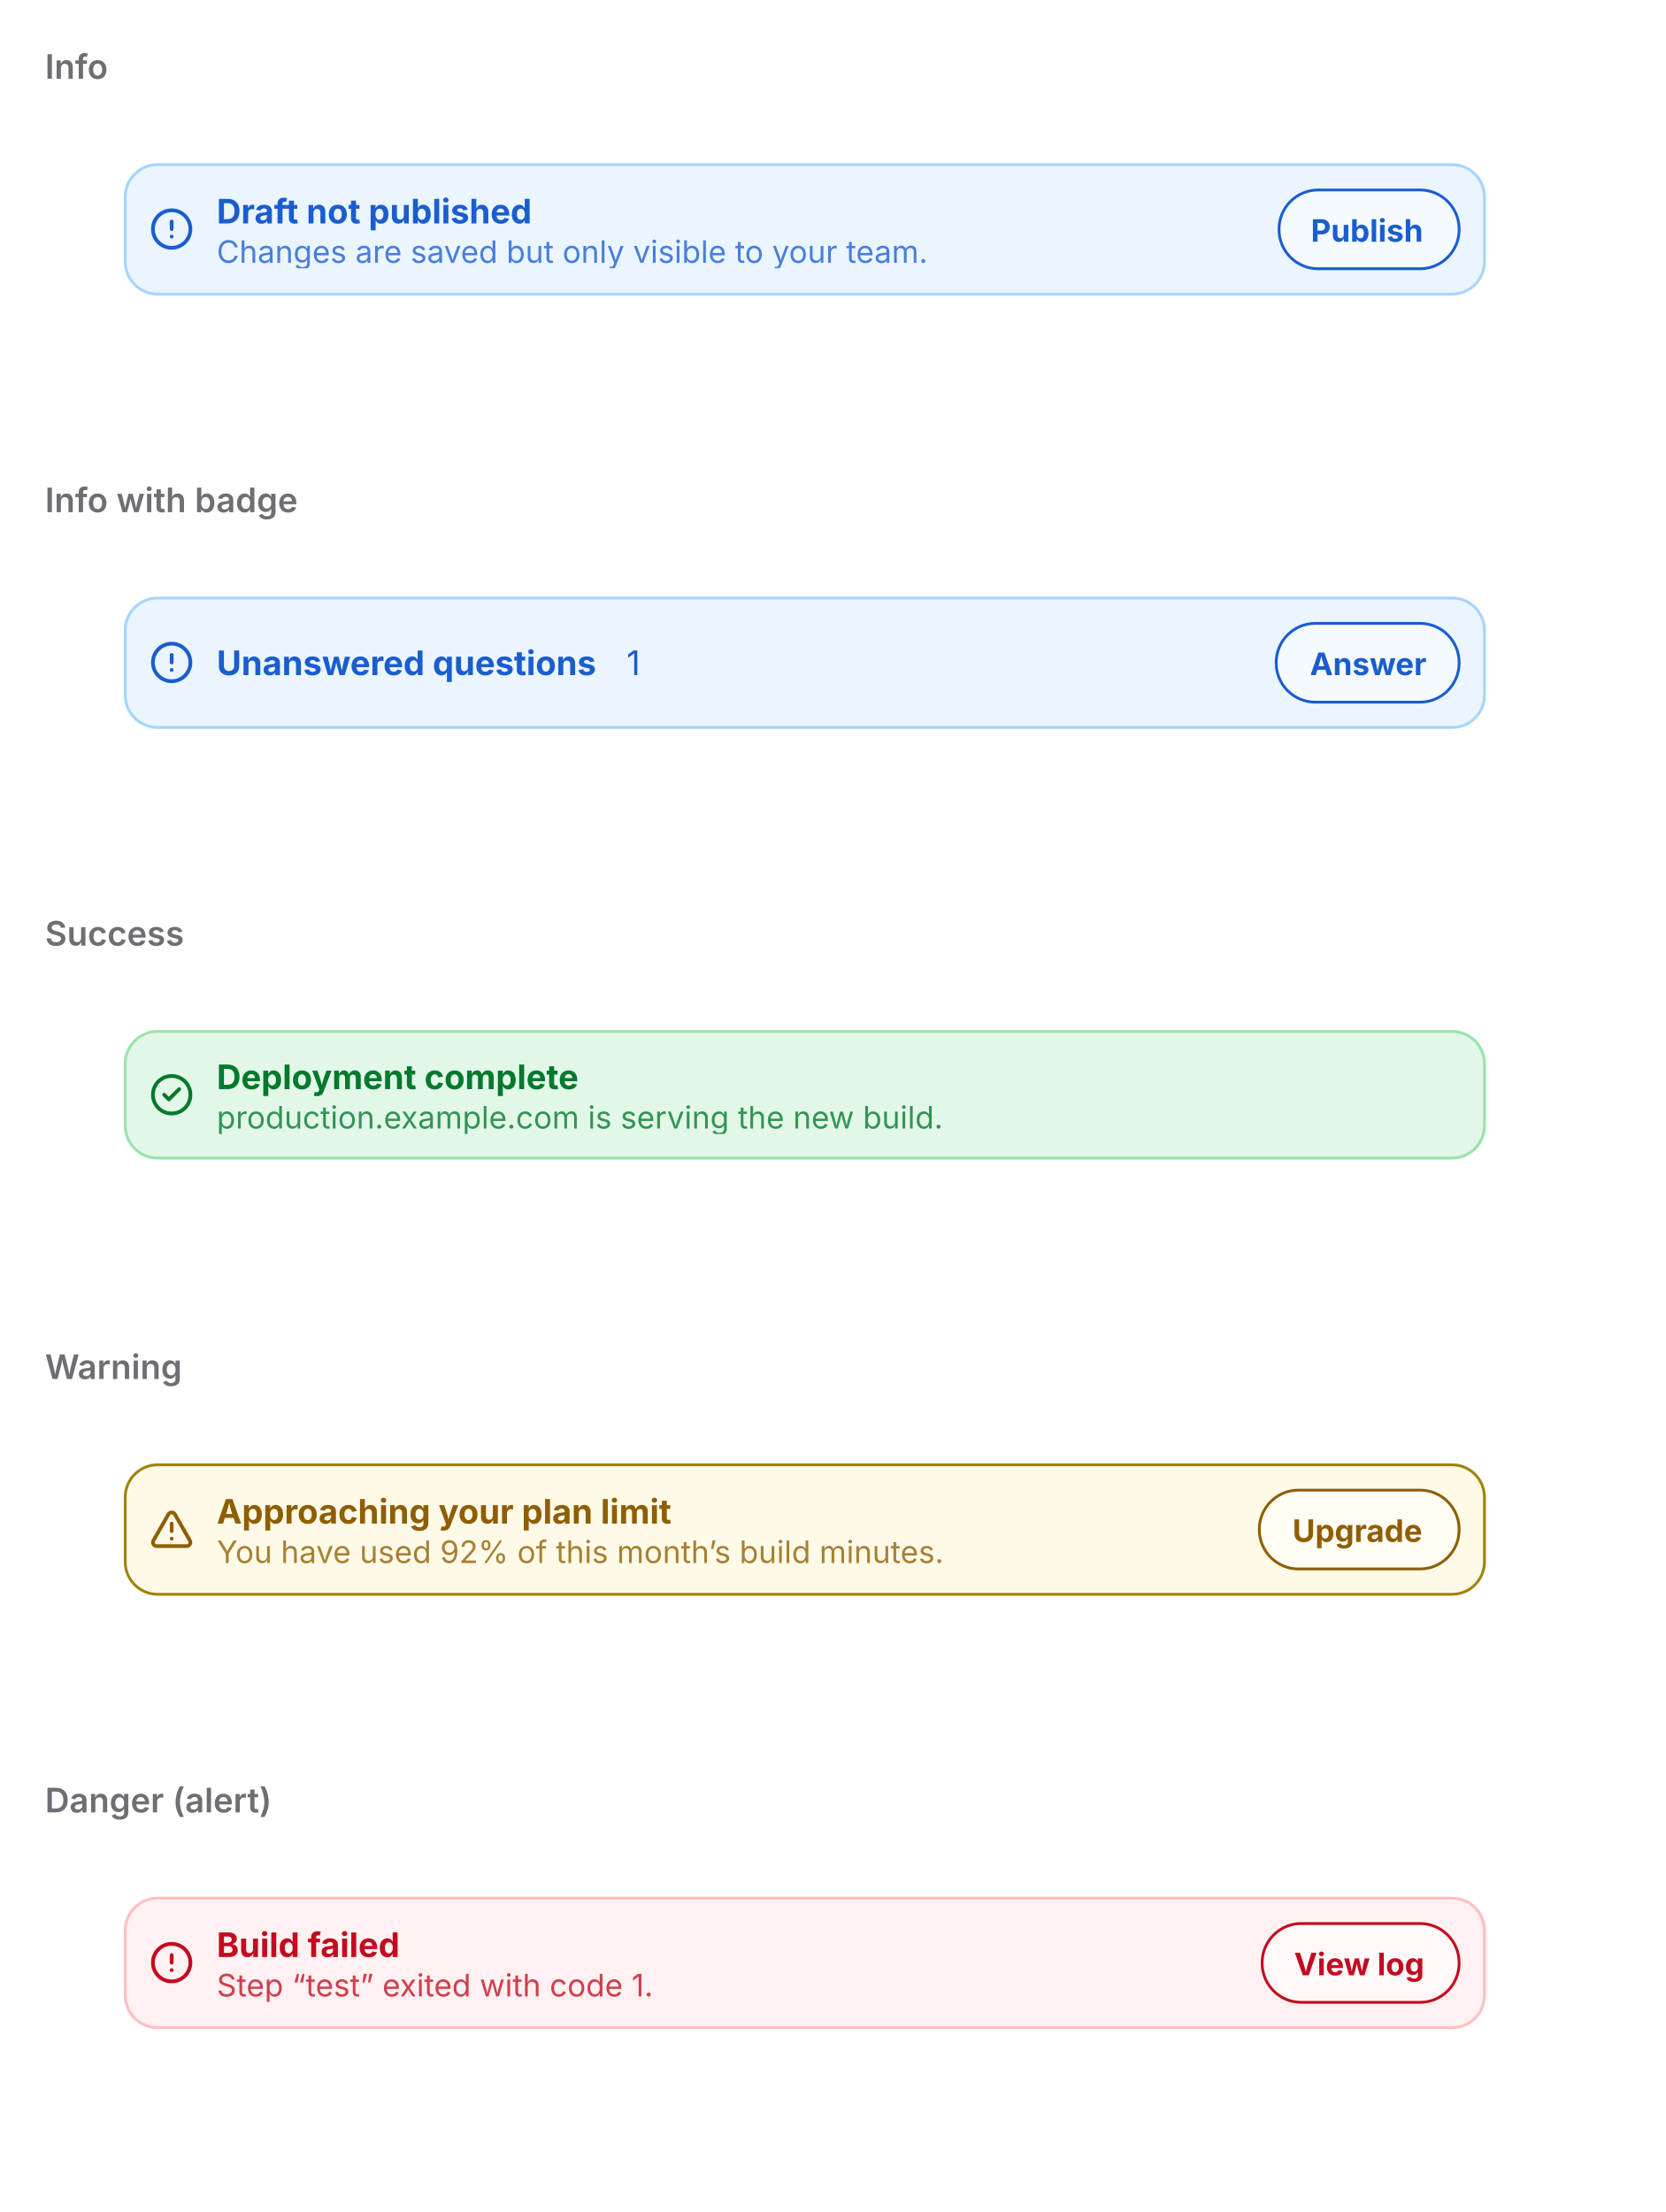
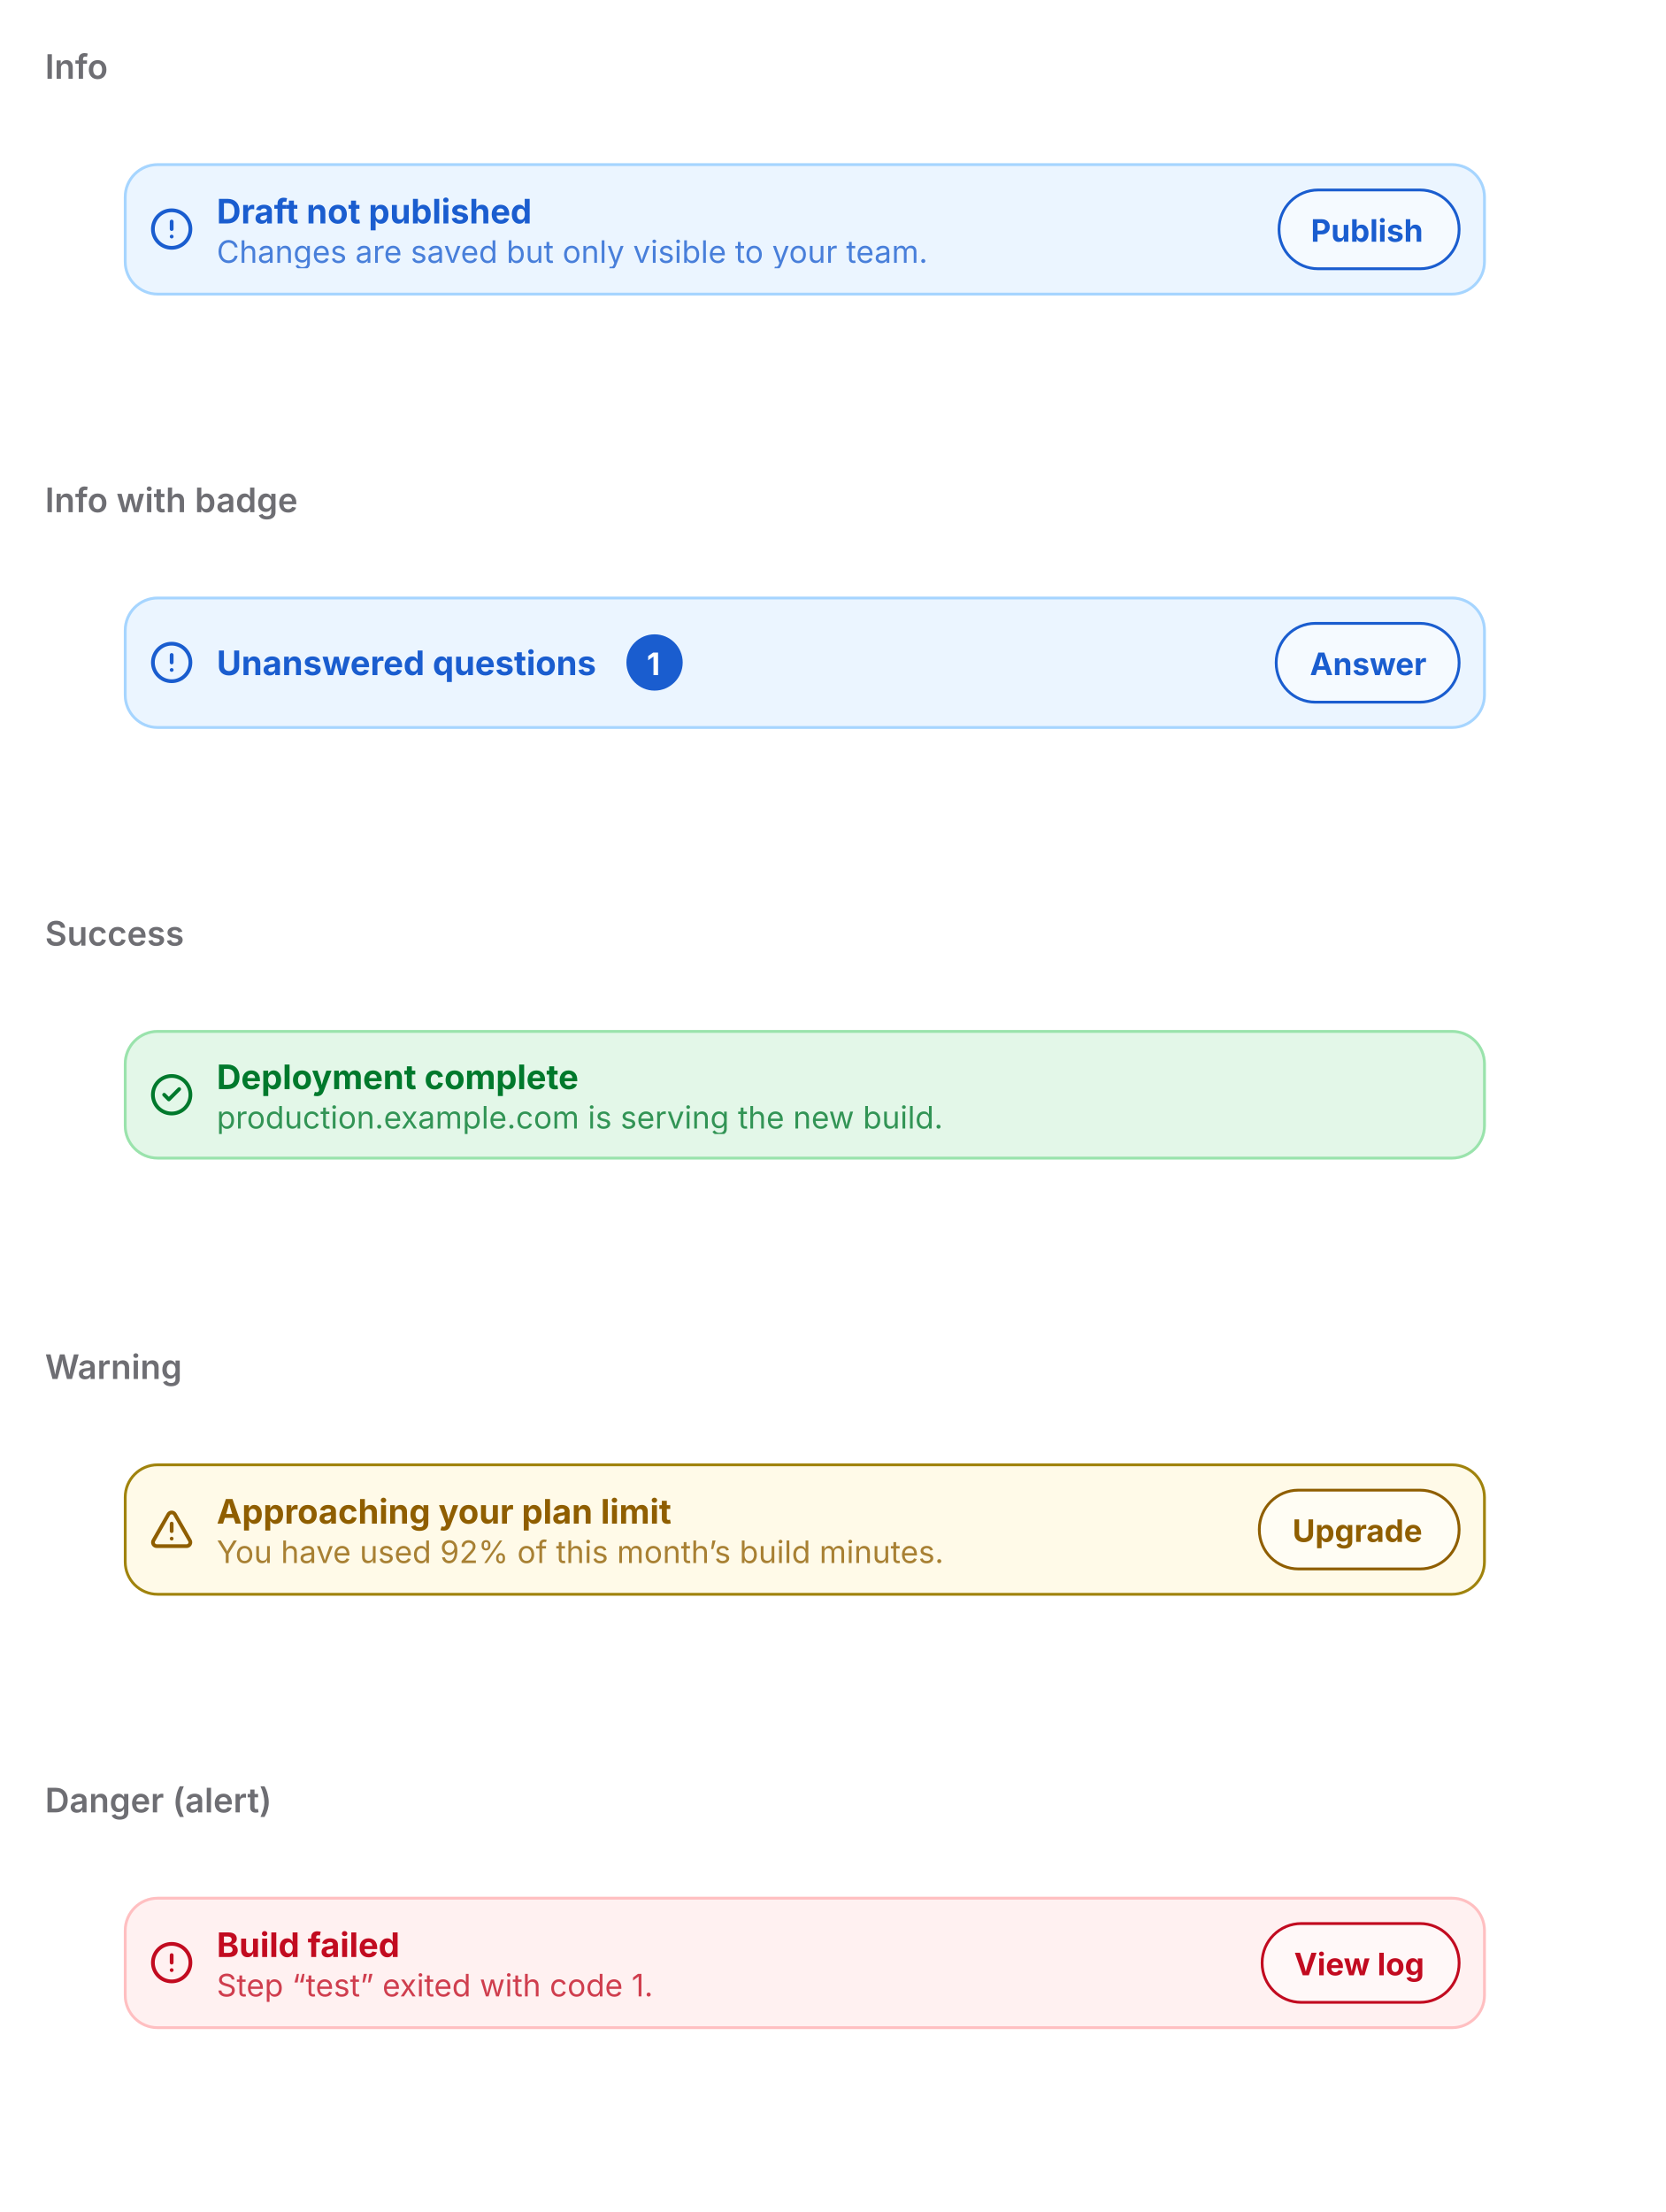
<svg xmlns="http://www.w3.org/2000/svg" viewBox="0 0 592 786" width="592" height="786">
  <defs>
    <clipPath id="cp0">
      <rect x="16" y="38" width="560" height="116" />
    </clipPath>
    <clipPath id="cp1">
      <rect x="16" y="192" width="560" height="116" />
    </clipPath>
    <clipPath id="cp2">
      <rect x="16" y="346" width="560" height="116" />
    </clipPath>
    <clipPath id="cp3">
      <rect x="16" y="500" width="560" height="116" />
    </clipPath>
    <clipPath id="cp4">
      <rect x="16" y="654" width="560" height="116" />
    </clipPath>
    <clipPath id="ct5">
      <rect x="16" y="16" width="560" height="22" />
    </clipPath>
    <clipPath id="irc6">
      <rect x="16" y="38" width="560" height="116" rx="0" />
    </clipPath>
    <clipPath id="ct8">
      <rect x="16" y="170" width="560" height="22" />
    </clipPath>
    <clipPath id="irc9">
      <rect x="16" y="192" width="560" height="116" rx="0" />
    </clipPath>
    <clipPath id="ct11">
      <rect x="16" y="324" width="560" height="22" />
    </clipPath>
    <clipPath id="irc12">
      <rect x="16" y="346" width="560" height="116" rx="0" />
    </clipPath>
    <clipPath id="ct14">
      <rect x="16" y="478" width="560" height="22" />
    </clipPath>
    <clipPath id="irc15">
      <rect x="16" y="500" width="560" height="116" rx="0" />
    </clipPath>
    <clipPath id="ct17">
      <rect x="16" y="632" width="560" height="22" />
    </clipPath>
    <clipPath id="irc18">
      <rect x="16" y="654" width="560" height="116" rx="0" />
    </clipPath>
  </defs>
  <rect x="0" y="0" width="592" height="786" rx="0" fill="rgb(255,255,255)" />
  <text x="16" y="28" font-family="system-ui, &quot;-apple-system&quot;, sans-serif" font-size="12" font-weight="600" fill="rgb(110,110,115)">Info</text>
  <g clip-path="url(#cp0)">
    <g clip-path="url(#irc6)">
      <clipPath id="svgimg7vclip">
        <rect x="16" y="38" width="560" height="116" />
      </clipPath>
      <g clip-path="url(#svgimg7vclip)">
        <g transform="translate(16 38)">
          <defs>
            <clipPath id="svgimg7cp0">
              <rect x="37" y="35" width="16" height="16.4" />
            </clipPath>
            <clipPath id="svgimg7ct2">
              <rect x="61" y="29.4" width="116.7" height="15" />
            </clipPath>
            <clipPath id="svgimg7cp3">
              <rect x="61" y="44.4" width="368.6" height="13" />
            </clipPath>
            <clipPath id="svgimg7ct4">
              <rect x="61" y="44.4" width="368.6" height="13" />
            </clipPath>
            <clipPath id="svgimg7ct5">
              <rect x="437.6" y="29" width="65.4" height="28.8" />
            </clipPath>
          </defs>
          <rect x="28" y="20" width="484" height="46.8" rx="12" fill="rgb(235,245,255)" />
          <rect x="28.5" y="20.5" width="483" height="46" rx="11.5" fill="none" stroke="rgb(166,213,255)" stroke-width="1" />
          <g clip-path="url(#svgimg7cp0)">
            <g color="rgb(26, 93, 207)">
              <clipPath id="svgimg7svgic1">
                <rect x="37" y="35.4" width="16" height="16" />
              </clipPath>
              <g clip-path="url(#svgimg7svgic1)">
                <g transform="translate(37 35.39)scale(.66667)">
                  <circle cx="12" cy="12" r="10" style="marker:none;vector-effect:none;color-interpolation:srgb" fill="none" stroke="rgb(26, 93, 207)" stroke-width="2px" stroke-dasharray="none" stroke-linecap="round" stroke-linejoin="round" stroke-opacity="1" fill-opacity="1" opacity="1" />
                  <line x1="12" x2="12" y1="8" y2="12" style="marker:none;vector-effect:none;color-interpolation:srgb" fill="none" stroke="rgb(26, 93, 207)" stroke-width="2px" stroke-dasharray="none" stroke-linecap="round" stroke-linejoin="round" stroke-opacity="1" fill-opacity="1" opacity="1" />
                  <line x1="12" x2="12.01" y1="16" y2="16" style="marker:none;vector-effect:none;color-interpolation:srgb" fill="none" stroke="rgb(26, 93, 207)" stroke-width="2px" stroke-dasharray="none" stroke-linecap="round" stroke-linejoin="round" stroke-opacity="1" fill-opacity="1" opacity="1" />
                </g>
              </g>
            </g>
          </g>
          <text x="61" y="41.39" font-family="system-ui, &quot;-apple-system&quot;, sans-serif" font-size="12" font-weight="700" fill="rgb(26,93,207)">Draft not published</text>
          <g opacity="0.78" clip-path="url(#svgimg7cp3)" style="isolation:isolate">
            <g clip-path="url(#svgimg7ct4)">
              <text x="61" y="55.39" font-family="system-ui, &quot;-apple-system&quot;, sans-serif" font-size="11" fill="rgb(26,93,207)">Changes are saved but only visible to your team.</text>
            </g>
          </g>
          <rect x="437.6" y="29" width="65.4" height="28.8" rx="14.4" fill="rgba(255,255,255,0.52)" />
          <rect x="438.5" y="29.5" width="64" height="28" rx="13.9" fill="none" stroke="rgb(26,93,207)" stroke-width="1" />
          <text x="449.83" y="47.89" font-family="system-ui, &quot;-apple-system&quot;, sans-serif" font-size="11" font-weight="650" fill="rgb(26,93,207)">Publish</text>
        </g>
      </g>
    </g>
  </g>
  <text x="16" y="182" font-family="system-ui, &quot;-apple-system&quot;, sans-serif" font-size="12" font-weight="600" fill="rgb(110,110,115)">Info with badge</text>
  <g clip-path="url(#cp1)">
    <g clip-path="url(#irc9)">
      <clipPath id="svgimg10vclip">
        <rect x="16" y="192" width="560" height="116" />
      </clipPath>
      <g clip-path="url(#svgimg10vclip)">
        <g transform="translate(16 192)">
          <defs>
            <clipPath id="svgimg10cp0">
              <rect x="37" y="35" width="16" height="16.4" />
            </clipPath>
            <clipPath id="svgimg10ct2">
              <rect x="61" y="35.9" width="137.6" height="15" />
            </clipPath>
            <clipPath id="svgimg10ct3">
-               <rect x="206.6" y="35.9" width="5.6" height="15" />
+               <rect x="206.6" y="33.4" width="20" height="20" />
            </clipPath>
            <clipPath id="svgimg10ct4">
              <rect x="437.3" y="29" width="65.7" height="28.8" />
            </clipPath>
          </defs>
          <rect x="28" y="20" width="484" height="46.8" rx="12" fill="rgb(235,245,255)" />
          <rect x="28.5" y="20.5" width="483" height="46" rx="11.5" fill="none" stroke="rgb(166,213,255)" stroke-width="1" />
          <g clip-path="url(#svgimg10cp0)">
            <g color="rgb(26, 93, 207)">
              <clipPath id="svgimg10svgic1">
                <rect x="37" y="35.4" width="16" height="16" />
              </clipPath>
              <g clip-path="url(#svgimg10svgic1)">
                <g transform="translate(37 35.39)scale(.66667)">
                  <circle cx="12" cy="12" r="10" style="marker:none;vector-effect:none;color-interpolation:srgb" fill="none" stroke="rgb(26, 93, 207)" stroke-width="2px" stroke-dasharray="none" stroke-linecap="round" stroke-linejoin="round" stroke-opacity="1" fill-opacity="1" opacity="1" />
                  <line x1="12" x2="12" y1="8" y2="12" style="marker:none;vector-effect:none;color-interpolation:srgb" fill="none" stroke="rgb(26, 93, 207)" stroke-width="2px" stroke-dasharray="none" stroke-linecap="round" stroke-linejoin="round" stroke-opacity="1" fill-opacity="1" opacity="1" />
                  <line x1="12" x2="12.01" y1="16" y2="16" style="marker:none;vector-effect:none;color-interpolation:srgb" fill="none" stroke="rgb(26, 93, 207)" stroke-width="2px" stroke-dasharray="none" stroke-linecap="round" stroke-linejoin="round" stroke-opacity="1" fill-opacity="1" opacity="1" />
                </g>
              </g>
            </g>
          </g>
          <text x="61" y="47.89" font-family="system-ui, &quot;-apple-system&quot;, sans-serif" font-size="12" font-weight="700" fill="rgb(26,93,207)">Unanswered questions</text>
-           <text x="206.64" y="47.89" font-family="system-ui, &quot;-apple-system&quot;, sans-serif" font-size="12" fill="rgb(26,93,207)">1</text>
+           <rect x="206.6" y="33.4" width="20" height="20" rx="10" fill="rgb(26,93,207)" />
+           <rect x="207.5" y="33.5" width="19" height="19" rx="9.5" fill="none" stroke="rgba(0,0,0,0)" stroke-width="1" />
+           <text x="213.83" y="47.89" font-family="system-ui, &quot;-apple-system&quot;, sans-serif" font-size="11" font-weight="650" fill="rgb(255,255,255)">1</text>
          <rect x="437.3" y="29" width="65.7" height="28.8" rx="14.4" fill="rgba(255,255,255,0.52)" />
          <rect x="437.5" y="29.5" width="65" height="28" rx="13.9" fill="none" stroke="rgb(26,93,207)" stroke-width="1" />
          <text x="449.47" y="47.89" font-family="system-ui, &quot;-apple-system&quot;, sans-serif" font-size="11" font-weight="650" fill="rgb(26,93,207)">Answer</text>
        </g>
      </g>
    </g>
  </g>
  <text x="16" y="336" font-family="system-ui, &quot;-apple-system&quot;, sans-serif" font-size="12" font-weight="600" fill="rgb(110,110,115)">Success</text>
  <g clip-path="url(#cp2)">
    <g clip-path="url(#irc12)">
      <clipPath id="svgimg13vclip">
        <rect x="16" y="346" width="560" height="116" />
      </clipPath>
      <g clip-path="url(#svgimg13vclip)">
        <g transform="translate(16 346)">
          <defs>
            <clipPath id="svgimg13cp0">
              <rect x="37" y="35" width="16" height="16" />
            </clipPath>
            <clipPath id="svgimg13ct2">
              <rect x="61" y="29" width="132.1" height="15" />
            </clipPath>
            <clipPath id="svgimg13cp3">
              <rect x="61" y="44" width="434" height="13" />
            </clipPath>
            <clipPath id="svgimg13ct4">
              <rect x="61" y="44" width="434" height="13" />
            </clipPath>
          </defs>
          <rect x="28" y="20" width="484" height="46" rx="12" fill="rgb(227,247,232)" />
          <rect x="28.5" y="20.5" width="483" height="45" rx="11.5" fill="none" stroke="rgb(154,227,172)" stroke-width="1" />
          <g clip-path="url(#svgimg13cp0)">
            <g color="rgb(0, 121, 44)">
              <clipPath id="svgimg13svgic1">
                <rect x="37" y="35" width="16" height="16" />
              </clipPath>
              <g clip-path="url(#svgimg13svgic1)">
                <g transform="translate(37 35)scale(.66667)">
                  <circle cx="12" cy="12" r="10" style="marker:none;vector-effect:none;color-interpolation:srgb" fill="none" stroke="rgb(0, 121, 44)" stroke-width="2px" stroke-dasharray="none" stroke-linecap="round" stroke-linejoin="round" stroke-opacity="1" fill-opacity="1" opacity="1" />
                  <path d="m16 9-5.5 5.5L8 12" style="marker:none;vector-effect:none;color-interpolation:srgb" fill="none" stroke="rgb(0, 121, 44)" stroke-width="2px" stroke-dasharray="none" stroke-linecap="round" stroke-linejoin="round" stroke-opacity="1" fill-opacity="1" opacity="1" />
                </g>
              </g>
            </g>
          </g>
          <text x="61" y="41" font-family="system-ui, &quot;-apple-system&quot;, sans-serif" font-size="12" font-weight="700" fill="rgb(0,121,44)">Deployment complete</text>
          <g opacity="0.78" clip-path="url(#svgimg13cp3)" style="isolation:isolate">
            <g clip-path="url(#svgimg13ct4)">
              <text x="61" y="55" font-family="system-ui, &quot;-apple-system&quot;, sans-serif" font-size="11" fill="rgb(0,121,44)">production.example.com is serving the new build.</text>
            </g>
          </g>
        </g>
      </g>
    </g>
  </g>
  <text x="16" y="490" font-family="system-ui, &quot;-apple-system&quot;, sans-serif" font-size="12" font-weight="600" fill="rgb(110,110,115)">Warning</text>
  <g clip-path="url(#cp3)">
    <g clip-path="url(#irc15)">
      <clipPath id="svgimg16vclip">
        <rect x="16" y="500" width="560" height="116" />
      </clipPath>
      <g clip-path="url(#svgimg16vclip)">
        <g transform="translate(16 500)">
          <defs>
            <clipPath id="svgimg16cp0">
              <rect x="37" y="35" width="16" height="16.4" />
            </clipPath>
            <clipPath id="svgimg16ct2">
              <rect x="61" y="29.4" width="166.1" height="15" />
            </clipPath>
            <clipPath id="svgimg16cp3">
              <rect x="61" y="44.4" width="362.1" height="13" />
            </clipPath>
            <clipPath id="svgimg16ct4">
              <rect x="61" y="44.4" width="362.1" height="13" />
            </clipPath>
            <clipPath id="svgimg16ct5">
              <rect x="431.1" y="29" width="71.9" height="28.8" />
            </clipPath>
          </defs>
          <rect x="28" y="20" width="484" height="46.8" rx="12" fill="rgb(255,250,232)" />
          <rect x="28.5" y="20.5" width="483" height="46" rx="11.5" fill="none" stroke="rgb(160,131,13)" stroke-width="1" />
          <g clip-path="url(#svgimg16cp0)">
            <g color="rgb(143, 94, 0)">
              <clipPath id="svgimg16svgic1">
                <rect x="37" y="35.4" width="16" height="16" />
              </clipPath>
              <g clip-path="url(#svgimg16svgic1)">
                <g transform="translate(37 35.39)scale(.66667)">
                  <path d="m21.7 18-8-14a2 2 0 0 0-3.4 0l-8 14A2 2 0 0 0 4 21h16a2 2 0 0 0 1.7-3" style="marker:none;vector-effect:none;color-interpolation:srgb" fill="none" stroke="rgb(143, 94, 0)" stroke-width="2px" stroke-dasharray="none" stroke-linecap="round" stroke-linejoin="round" stroke-opacity="1" fill-opacity="1" opacity="1" />
                  <path d="M12 9v4" style="marker:none;vector-effect:none;color-interpolation:srgb" fill="none" stroke="rgb(143, 94, 0)" stroke-width="2px" stroke-dasharray="none" stroke-linecap="round" stroke-linejoin="round" stroke-opacity="1" fill-opacity="1" opacity="1" />
                  <path d="M12 17z" style="marker:none;vector-effect:none;color-interpolation:srgb" fill="none" stroke="rgb(143, 94, 0)" stroke-width="2px" stroke-dasharray="none" stroke-linecap="round" stroke-linejoin="round" stroke-opacity="1" fill-opacity="1" opacity="1" />
                </g>
              </g>
            </g>
          </g>
          <text x="61" y="41.39" font-family="system-ui, &quot;-apple-system&quot;, sans-serif" font-size="12" font-weight="700" fill="rgb(143,94,0)">Approaching your plan limit</text>
          <g opacity="0.78" clip-path="url(#svgimg16cp3)" style="isolation:isolate">
            <g clip-path="url(#svgimg16ct4)">
              <text x="61" y="55.39" font-family="system-ui, &quot;-apple-system&quot;, sans-serif" font-size="11" fill="rgb(143,94,0)">You have used 92% of this month’s build minutes.</text>
            </g>
          </g>
          <rect x="431.1" y="29" width="71.9" height="28.8" rx="14.4" fill="rgba(255,255,255,0.52)" />
          <rect x="431.5" y="29.5" width="71" height="28" rx="13.9" fill="none" stroke="rgb(143,94,0)" stroke-width="1" />
          <text x="443.28" y="47.89" font-family="system-ui, &quot;-apple-system&quot;, sans-serif" font-size="11" font-weight="650" fill="rgb(143,94,0)">Upgrade</text>
        </g>
      </g>
    </g>
  </g>
  <text x="16" y="644" font-family="system-ui, &quot;-apple-system&quot;, sans-serif" font-size="12" font-weight="600" fill="rgb(110,110,115)">Danger (alert)</text>
  <g clip-path="url(#cp4)">
    <g clip-path="url(#irc18)">
      <clipPath id="svgimg19vclip">
        <rect x="16" y="654" width="560" height="116" />
      </clipPath>
      <g clip-path="url(#svgimg19vclip)">
        <g transform="translate(16 654)">
          <defs>
            <clipPath id="svgimg19cp0">
              <rect x="37" y="35" width="16" height="16.4" />
            </clipPath>
            <clipPath id="svgimg19ct2">
              <rect x="61" y="29.4" width="67.5" height="15" />
            </clipPath>
            <clipPath id="svgimg19cp3">
              <rect x="61" y="44.4" width="362.7" height="13" />
            </clipPath>
            <clipPath id="svgimg19ct4">
              <rect x="61" y="44.4" width="362.7" height="13" />
            </clipPath>
            <clipPath id="svgimg19ct5">
              <rect x="431.7" y="29" width="71.3" height="28.8" />
            </clipPath>
          </defs>
          <rect x="28" y="20" width="484" height="46.8" rx="12" fill="rgb(255,241,241)" />
          <rect x="28.5" y="20.5" width="483" height="46" rx="11.5" fill="none" stroke="rgb(255,191,193)" stroke-width="1" />
          <g clip-path="url(#svgimg19cp0)">
            <g color="rgb(194, 11, 32)">
              <clipPath id="svgimg19svgic1">
                <rect x="37" y="35.4" width="16" height="16" />
              </clipPath>
              <g clip-path="url(#svgimg19svgic1)">
                <g transform="translate(37 35.39)scale(.66667)">
                  <circle cx="12" cy="12" r="10" style="marker:none;vector-effect:none;color-interpolation:srgb" fill="none" stroke="rgb(194, 11, 32)" stroke-width="2px" stroke-dasharray="none" stroke-linecap="round" stroke-linejoin="round" stroke-opacity="1" fill-opacity="1" opacity="1" />
                  <line x1="12" x2="12" y1="8" y2="12" style="marker:none;vector-effect:none;color-interpolation:srgb" fill="none" stroke="rgb(194, 11, 32)" stroke-width="2px" stroke-dasharray="none" stroke-linecap="round" stroke-linejoin="round" stroke-opacity="1" fill-opacity="1" opacity="1" />
                  <line x1="12" x2="12.01" y1="16" y2="16" style="marker:none;vector-effect:none;color-interpolation:srgb" fill="none" stroke="rgb(194, 11, 32)" stroke-width="2px" stroke-dasharray="none" stroke-linecap="round" stroke-linejoin="round" stroke-opacity="1" fill-opacity="1" opacity="1" />
                </g>
              </g>
            </g>
          </g>
          <text x="61" y="41.39" font-family="system-ui, &quot;-apple-system&quot;, sans-serif" font-size="12" font-weight="700" fill="rgb(194,11,32)">Build failed</text>
          <g opacity="0.78" clip-path="url(#svgimg19cp3)" style="isolation:isolate">
            <g clip-path="url(#svgimg19ct4)">
              <text x="61" y="55.39" font-family="system-ui, &quot;-apple-system&quot;, sans-serif" font-size="11" fill="rgb(194,11,32)">Step “test” exited with code 1.</text>
            </g>
          </g>
          <rect x="431.7" y="29" width="71.3" height="28.8" rx="14.4" fill="rgba(255,255,255,0.52)" />
          <rect x="432.5" y="29.5" width="70" height="28" rx="13.9" fill="none" stroke="rgb(194,11,32)" stroke-width="1" />
          <text x="443.88" y="47.89" font-family="system-ui, &quot;-apple-system&quot;, sans-serif" font-size="11" font-weight="650" fill="rgb(194,11,32)">View log</text>
        </g>
      </g>
    </g>
  </g>
</svg>
